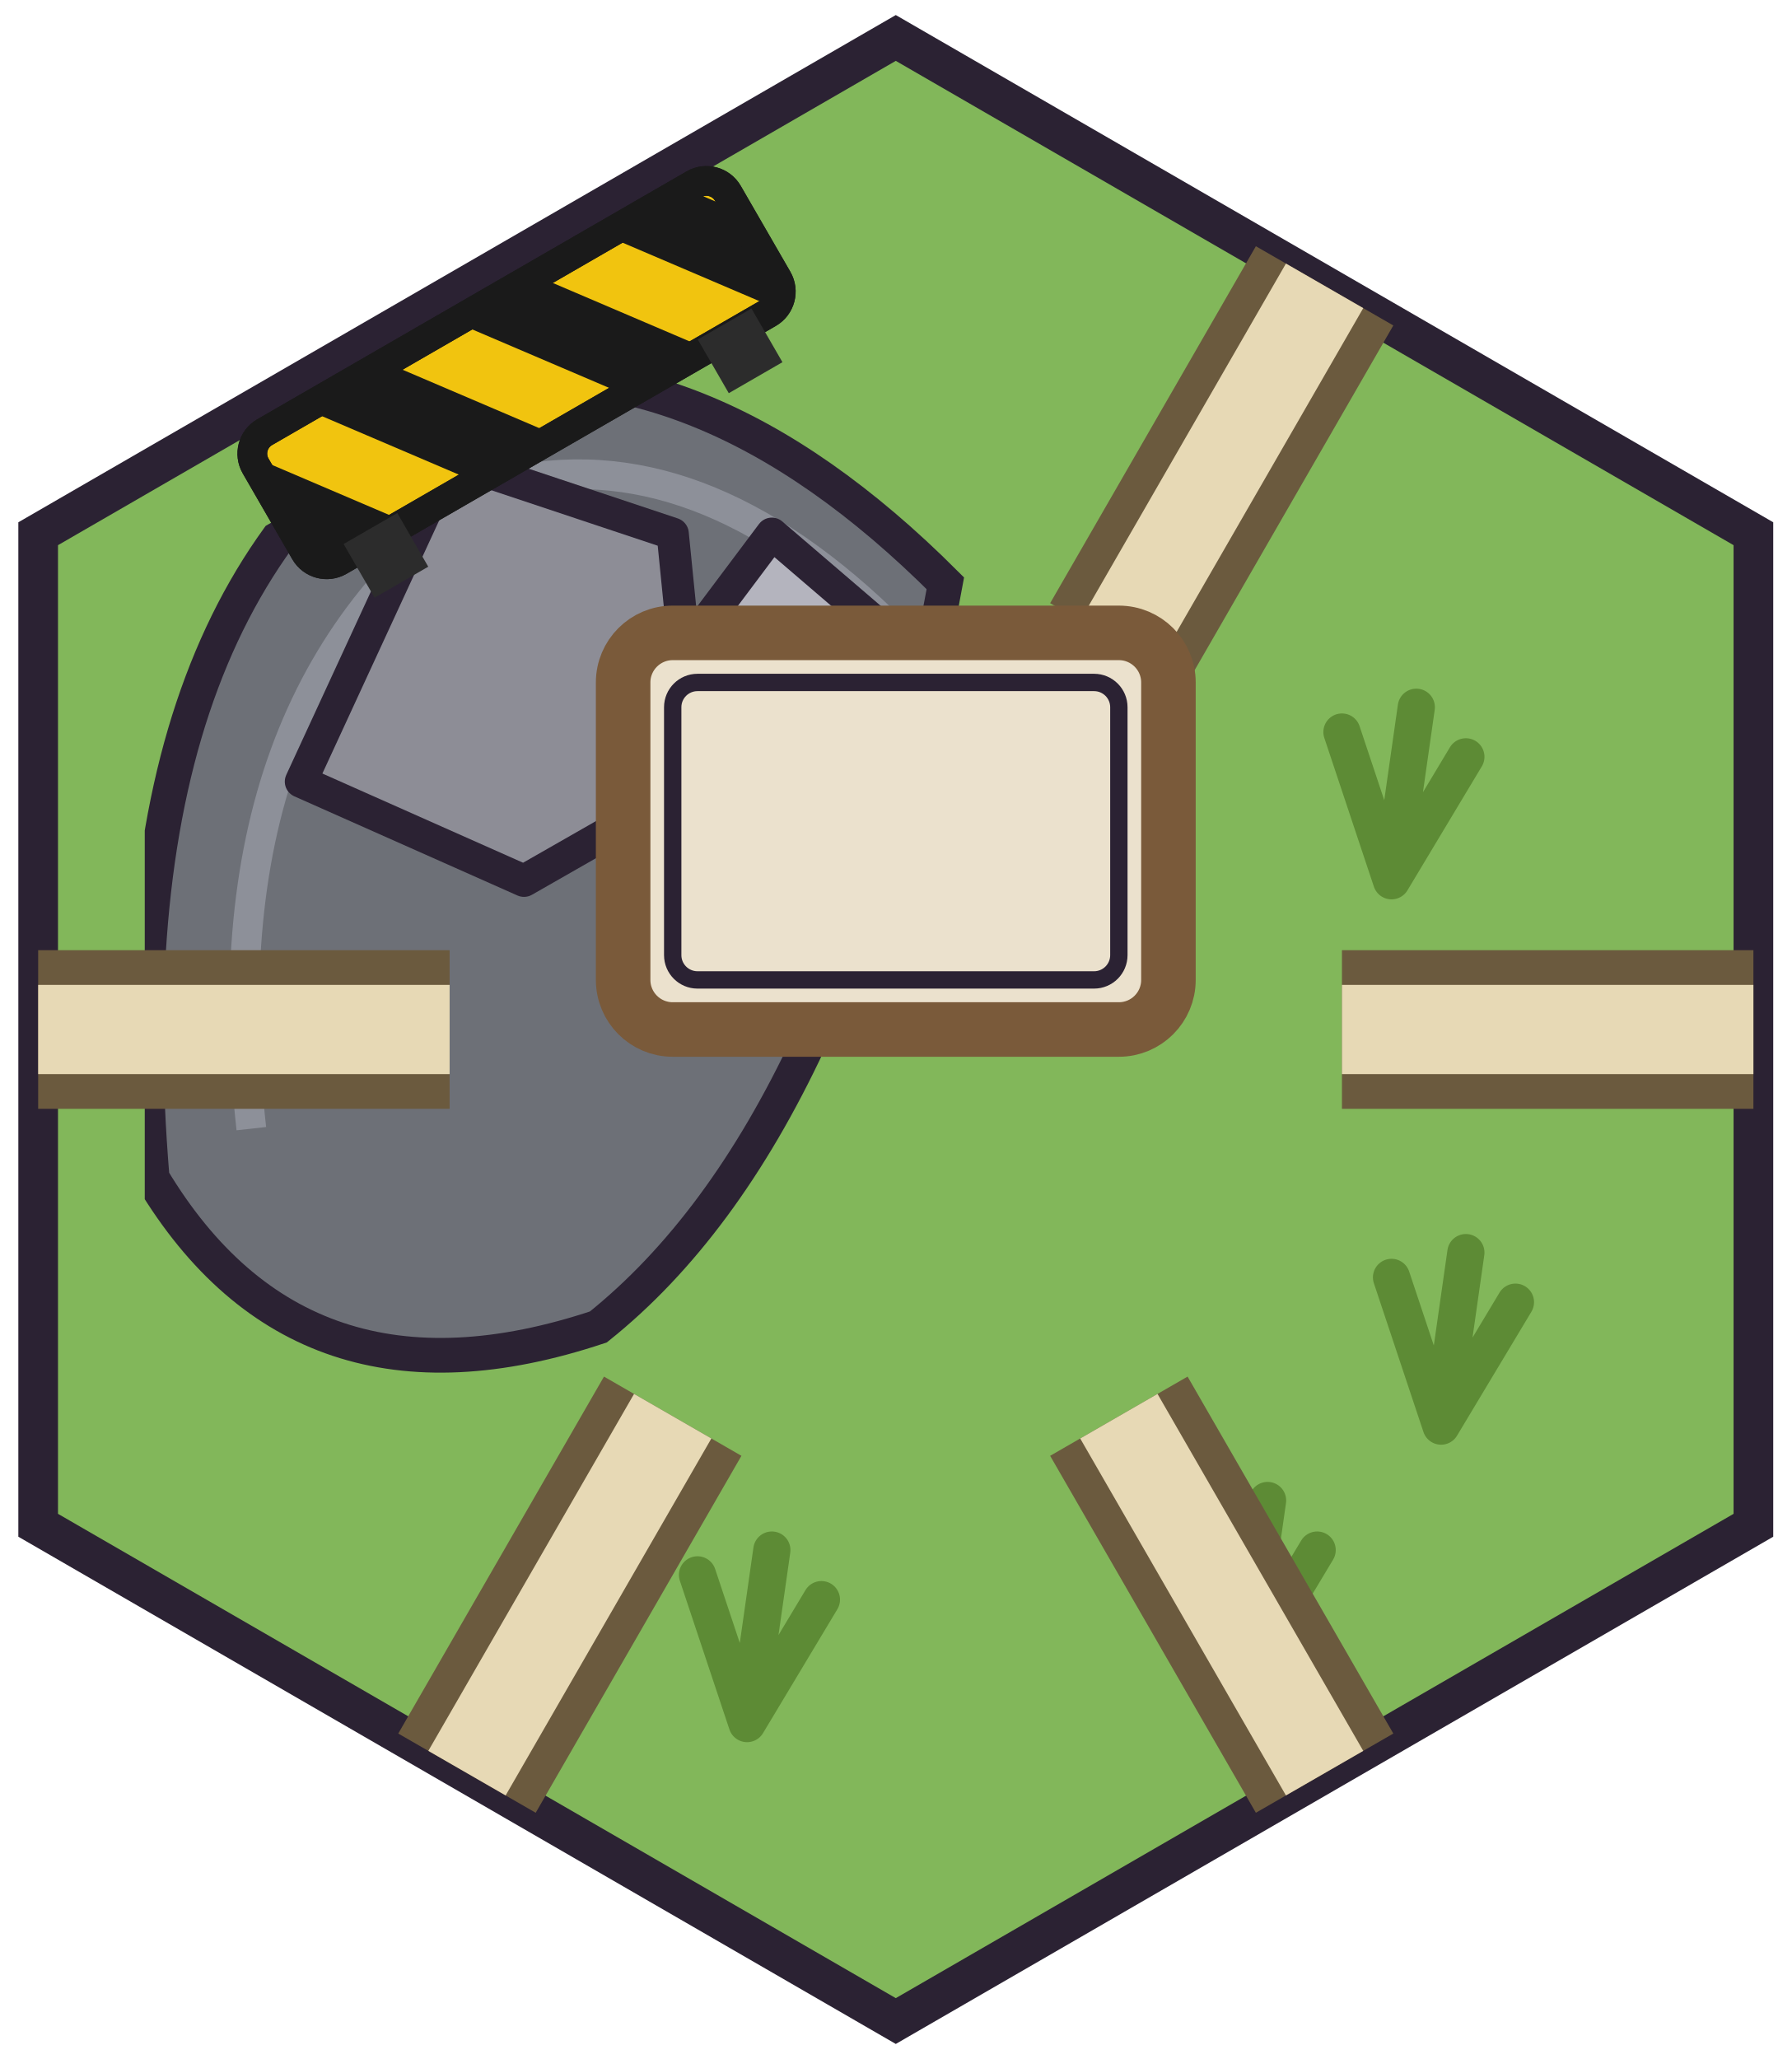
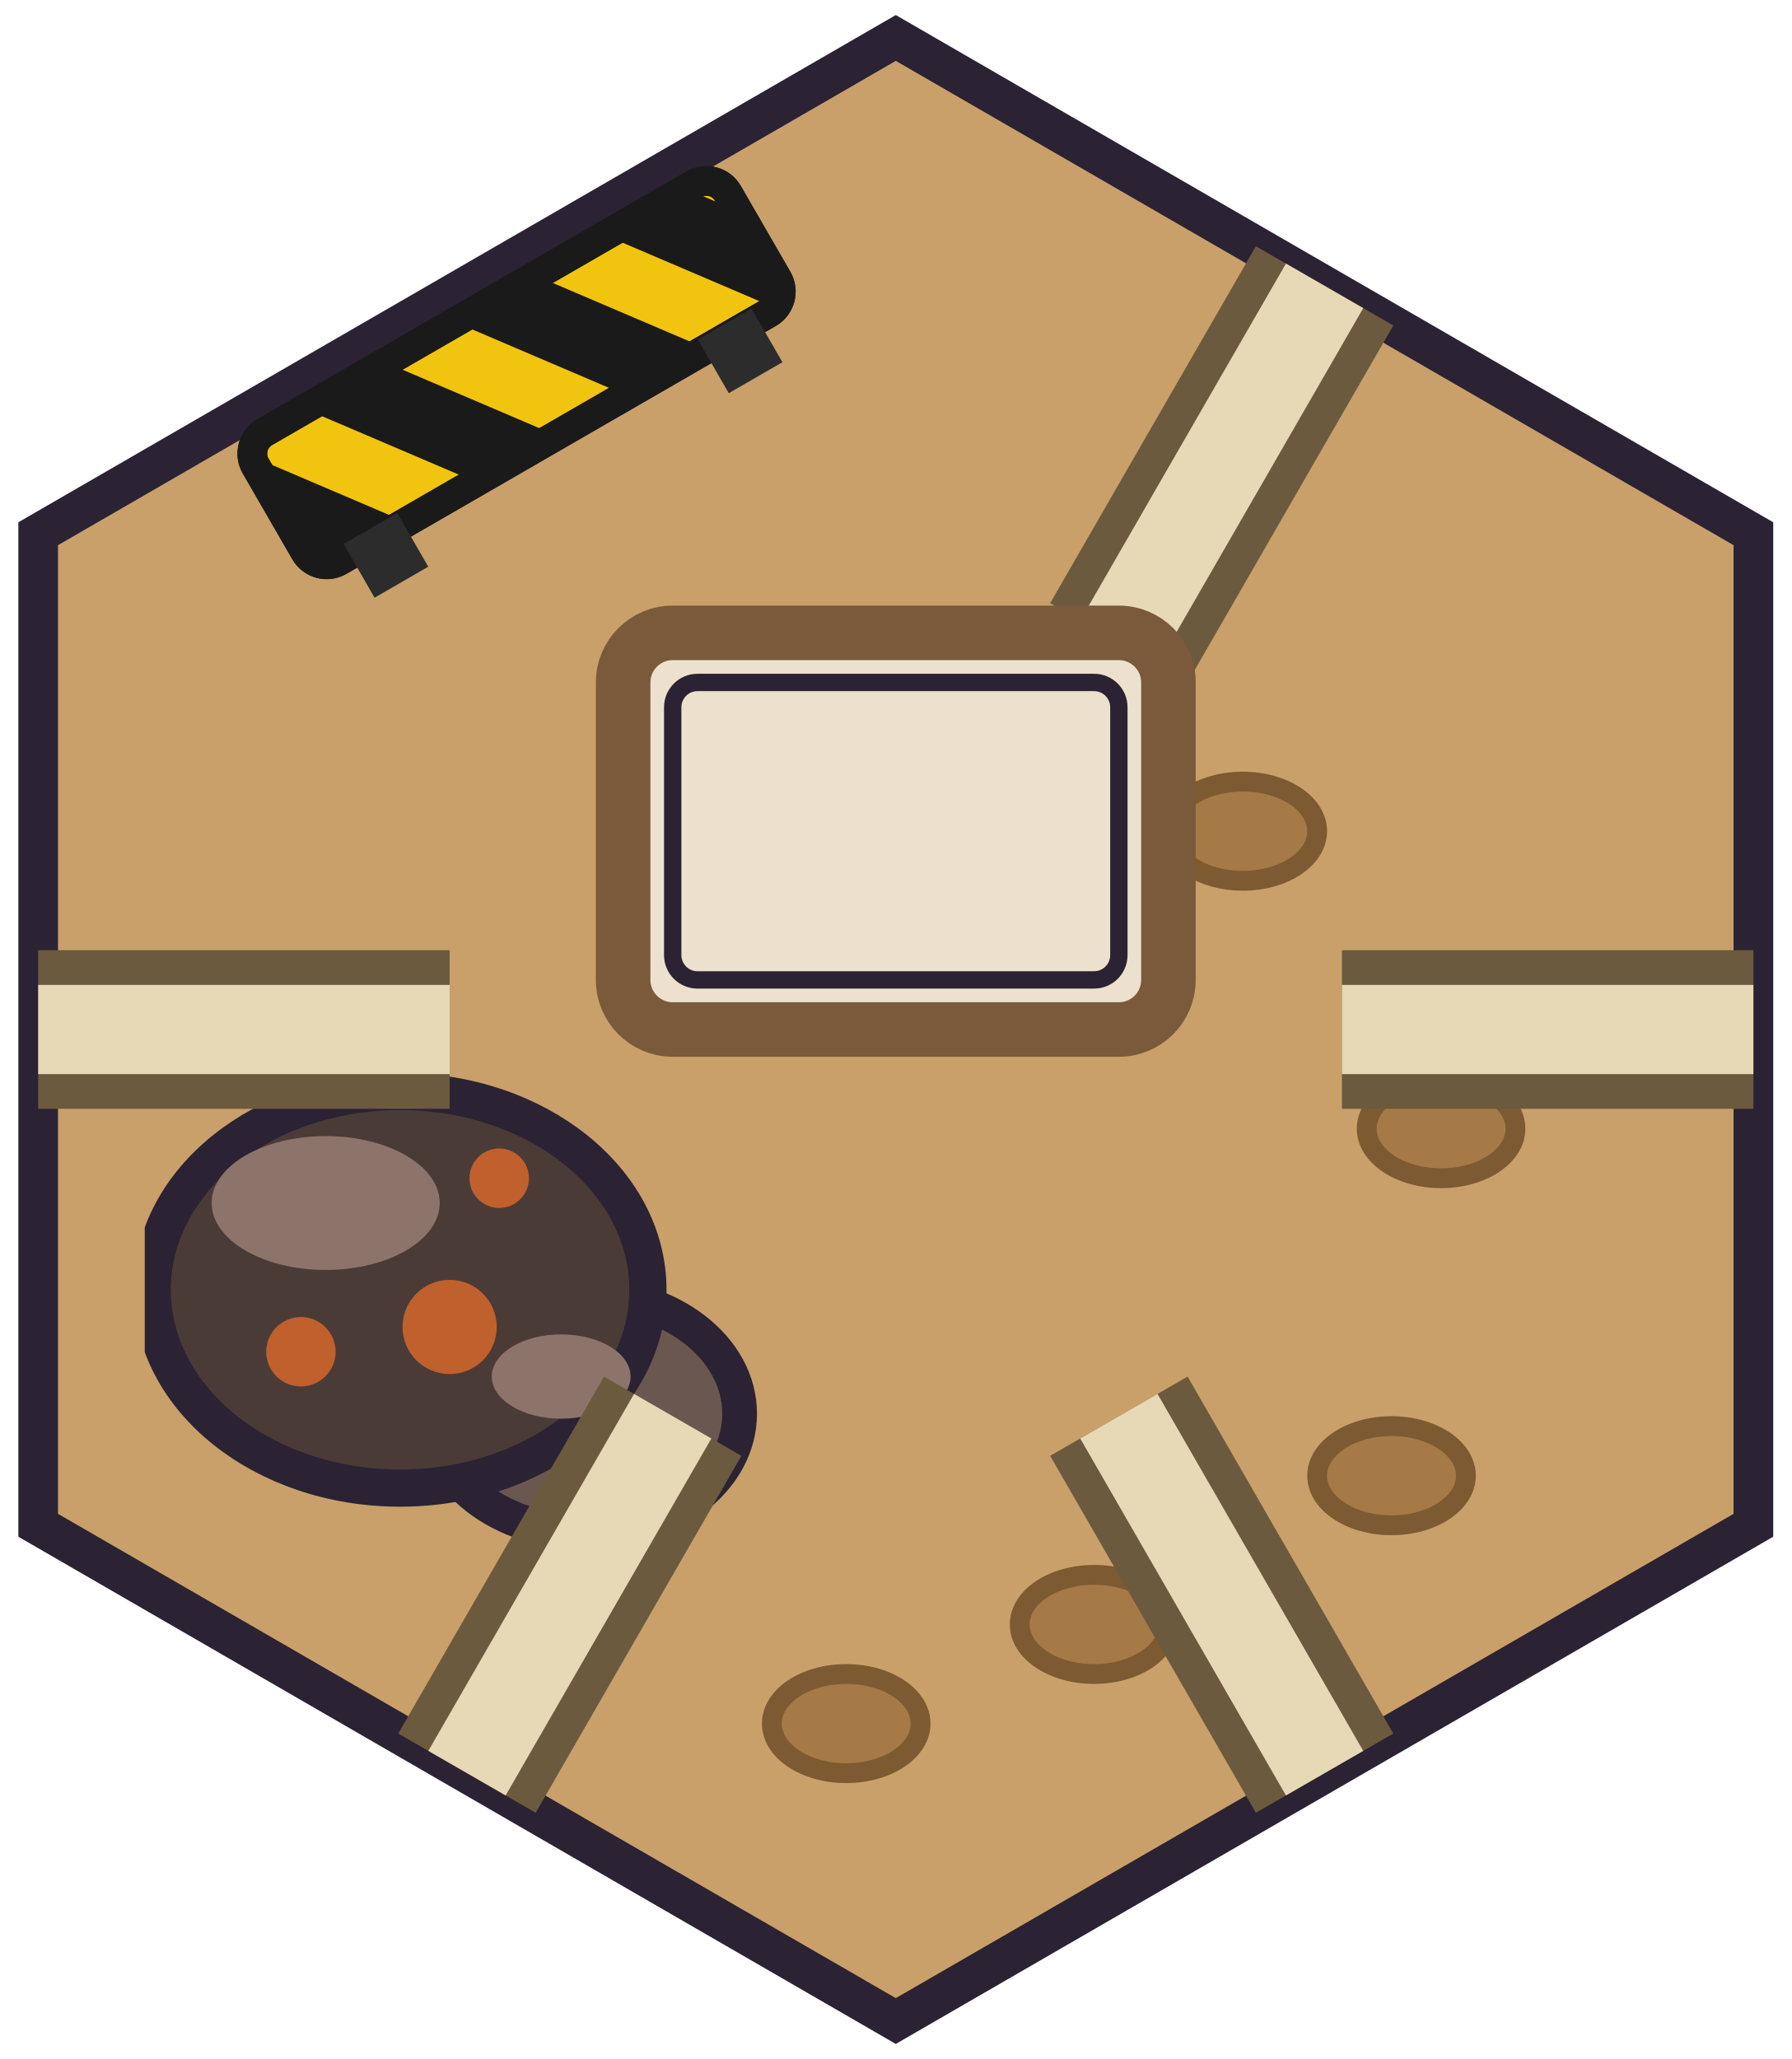
<svg xmlns="http://www.w3.org/2000/svg" viewBox="-36.14 -41.50 72.28 83.00" width="181" height="208" font-family="DejaVu Sans, Arial, sans-serif">
-   <polygon points="34.6,20.0 0.0,40.0 -34.6,20.0 -34.6,-20.0 -0.0,-40.0 34.6,-20.0" fill="#82b75a" stroke="#2b2233" stroke-width="1.6" />
+   <polygon points="34.6,20.0 0.0,40.0 -34.6,20.0 -34.6,-20.0 -0.0,-40.0 34.6,-20.0" fill="#c9a06a" stroke="#2b2233" stroke-width="1.6" />
  <clipPath id="c_iron">
    <polygon points="30.3,17.5 0.0,35.0 -30.3,17.5 -30.3,-17.5 -0.0,-35.0 30.3,-17.5" />
  </clipPath>
  <g clip-path="url(#c_iron)">
-     <path d="M-30 6 Q-32 -18 -18 -26 Q-8 -28 2 -18 Q-2 4 -12 12 Q-24 16 -30 6 Z" fill="#6d7077" stroke="#2b2233" stroke-width="1.4" />
-     <path d="M-26 4 Q-28 -14 -16 -22 Q-8 -24 0 -16" fill="none" stroke="#8d9099" stroke-width="1.2" />
-     <g stroke="#2b2233" stroke-width="1.3" stroke-linejoin="round">
-       <polygon points="-24,-10 -18,-23 -9,-20 -8,-10 -15,-6" fill="#8d8d96" />
-       <polygon points="-11,-12 -5,-20 2,-14 -1,-6" fill="#b4b4be" />
+     <ellipse cx="8" cy="24" rx="3" ry="2" fill="#a67a47" stroke="#7d5a31" stroke-width="0.8" />
+     <ellipse cx="20" cy="18" rx="3" ry="2" fill="#a67a47" stroke="#7d5a31" stroke-width="0.8" />
+     <ellipse cx="22" cy="4" rx="3" ry="2" fill="#a67a47" stroke="#7d5a31" stroke-width="0.8" />
+     <ellipse cx="-2" cy="28" rx="3" ry="2" fill="#a67a47" stroke="#7d5a31" stroke-width="0.8" />
+     <ellipse cx="14" cy="-8" rx="3" ry="2" fill="#a67a47" stroke="#7d5a31" stroke-width="0.8" />
+     <g transform="translate(4,-3)">
+       <ellipse cx="-16.5" cy="18.5" rx="6.2" ry="4.8" fill="#6a574f" stroke="#2b2233" stroke-width="1.4" />
+       <ellipse cx="-24" cy="13.5" rx="10" ry="8" fill="#4b3b37" stroke="#2b2233" stroke-width="1.5" />
+       <ellipse cx="-27" cy="10" rx="4.6" ry="2.7" fill="#8d746a" />
+       <ellipse cx="-17.5" cy="17" rx="2.8" ry="1.7" fill="#8d746a" />
+       <circle cx="-22" cy="15" r="1.9" fill="#c0602d" />
+       <circle cx="-28" cy="16" r="1.4" fill="#c0602d" />
+       <circle cx="-15" cy="19.5" r="1.4" fill="#c0602d" />
+       <circle cx="-20" cy="9" r="1.2" fill="#c0602d" />
    </g>
-     <path d="M-6 28 l-2 -6 M-6 28 l1 -7 M-6 28 l3 -5" stroke="#5d8b35" stroke-width="1.5" fill="none" stroke-linecap="round" />
-     <path d="M14 26 l-2 -6 M14 26 l1 -7 M14 26 l3 -5" stroke="#5d8b35" stroke-width="1.5" fill="none" stroke-linecap="round" />
-     <path d="M22 16 l-2 -6 M22 16 l1 -7 M22 16 l3 -5" stroke="#5d8b35" stroke-width="1.5" fill="none" stroke-linecap="round" />
-     <path d="M20 -6 l-2 -6 M20 -6 l1 -7 M20 -6 l3 -5" stroke="#5d8b35" stroke-width="1.5" fill="none" stroke-linecap="round" />
  </g>
  <line x1="34.6" y1="0.0" x2="18.0" y2="0.0" stroke="#6b5a3e" stroke-width="6.4" />
  <line x1="34.6" y1="0.0" x2="18.0" y2="0.0" stroke="#e7d9b5" stroke-width="3.6" />
  <line x1="17.3" y1="-30.0" x2="9.0" y2="-15.6" stroke="#6b5a3e" stroke-width="6.4" />
  <line x1="17.3" y1="-30.0" x2="9.0" y2="-15.6" stroke="#e7d9b5" stroke-width="3.6" />
  <g transform="translate(-15.3,-26.5) rotate(-30.0)">
    <defs>
      <clipPath id="blk_2">
        <rect x="-11" y="-3" width="22" height="6" rx="1" />
      </clipPath>
    </defs>
    <rect x="-11" y="-3" width="22" height="6" rx="1" fill="#f1c40f" stroke="#1a1a1a" stroke-width="1.2" />
    <g clip-path="url(#blk_2)">
      <line x1="-14" y1="-4" x2="-8" y2="4" stroke="#1a1a1a" stroke-width="3" />
      <line x1="-7" y1="-4" x2="-1" y2="4" stroke="#1a1a1a" stroke-width="3" />
      <line x1="0" y1="-4" x2="6" y2="4" stroke="#1a1a1a" stroke-width="3" />
      <line x1="7" y1="-4" x2="13" y2="4" stroke="#1a1a1a" stroke-width="3" />
    </g>
    <rect x="-11" y="-3" width="22" height="6" rx="1" fill="none" stroke="#1a1a1a" stroke-width="1.2" />
    <rect x="-9.5" y="2.5" width="2.5" height="2.5" fill="#2c2c2c" />
    <rect x="7" y="2.5" width="2.5" height="2.5" fill="#2c2c2c" />
  </g>
  <line x1="-34.6" y1="0.0" x2="-18.0" y2="0.0" stroke="#6b5a3e" stroke-width="6.4" />
  <line x1="-34.6" y1="0.0" x2="-18.0" y2="0.0" stroke="#e7d9b5" stroke-width="3.6" />
  <line x1="-17.3" y1="30.0" x2="-9.0" y2="15.6" stroke="#6b5a3e" stroke-width="6.4" />
  <line x1="-17.3" y1="30.0" x2="-9.0" y2="15.6" stroke="#e7d9b5" stroke-width="3.6" />
  <line x1="17.3" y1="30.0" x2="9.0" y2="15.6" stroke="#6b5a3e" stroke-width="6.4" />
  <line x1="17.3" y1="30.0" x2="9.0" y2="15.6" stroke="#e7d9b5" stroke-width="3.6" />
  <rect x="-11" y="-16" width="22" height="16" rx="2" fill="#ebe1cd" stroke="#7a5a3a" stroke-width="2.2" />
  <rect x="-9" y="-14" width="18" height="12" rx="1" fill="none" stroke="#2b2233" stroke-width="0.7" />
</svg>
